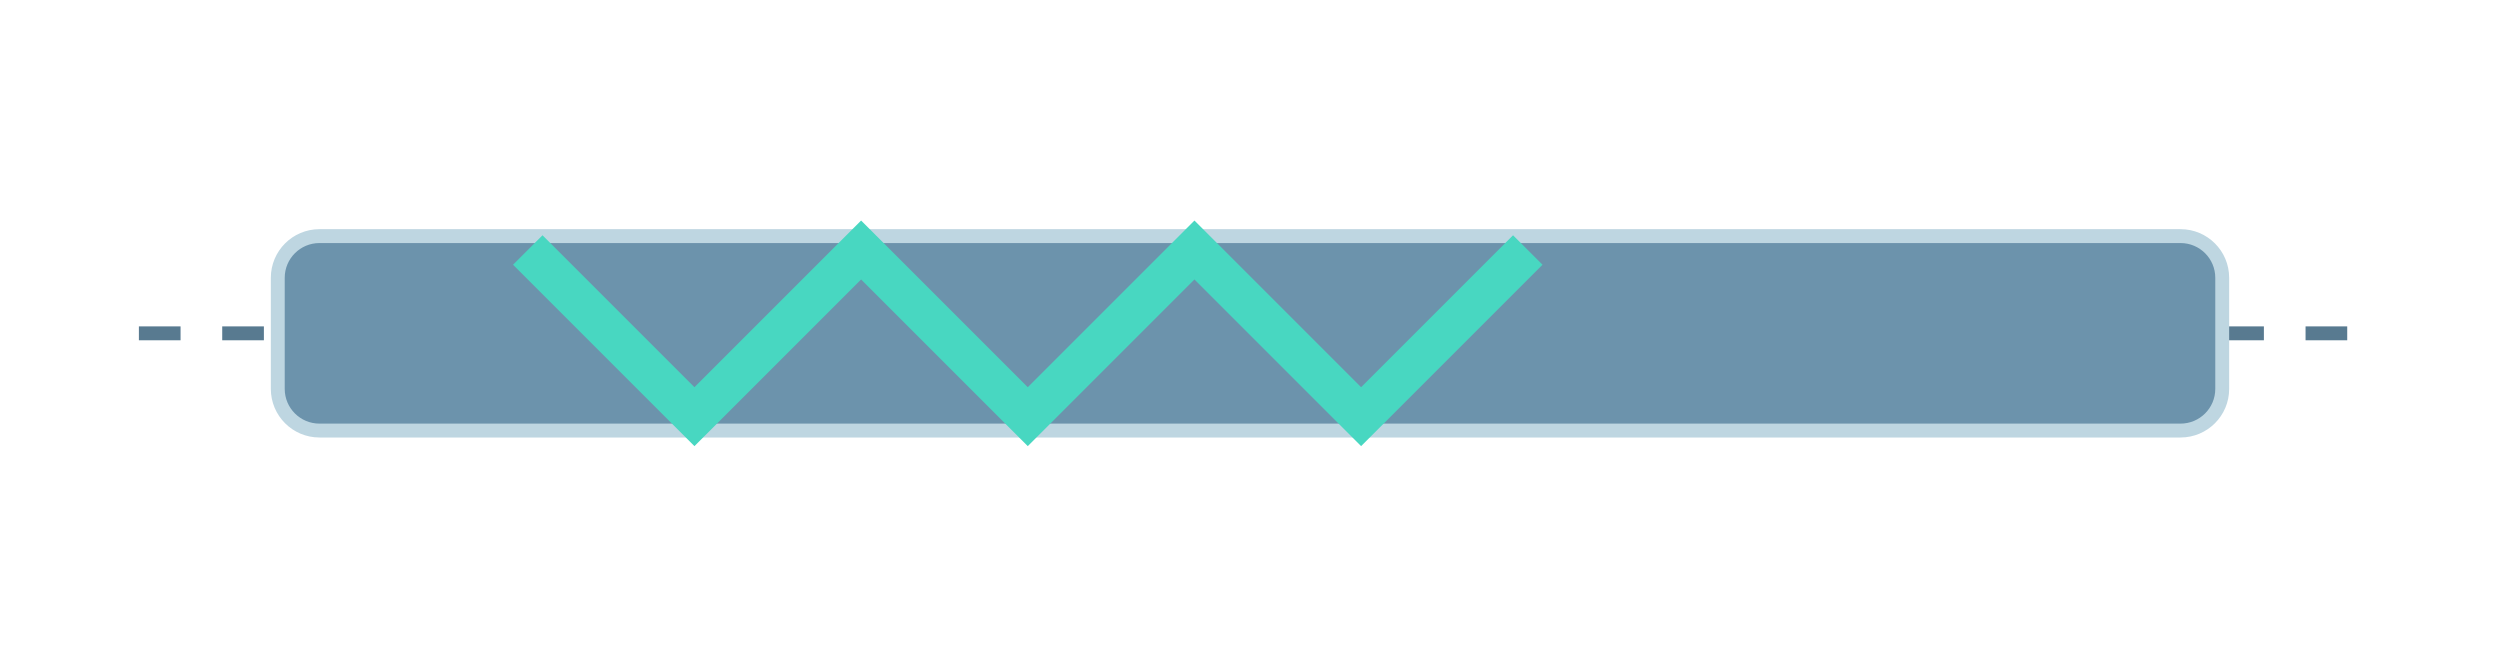
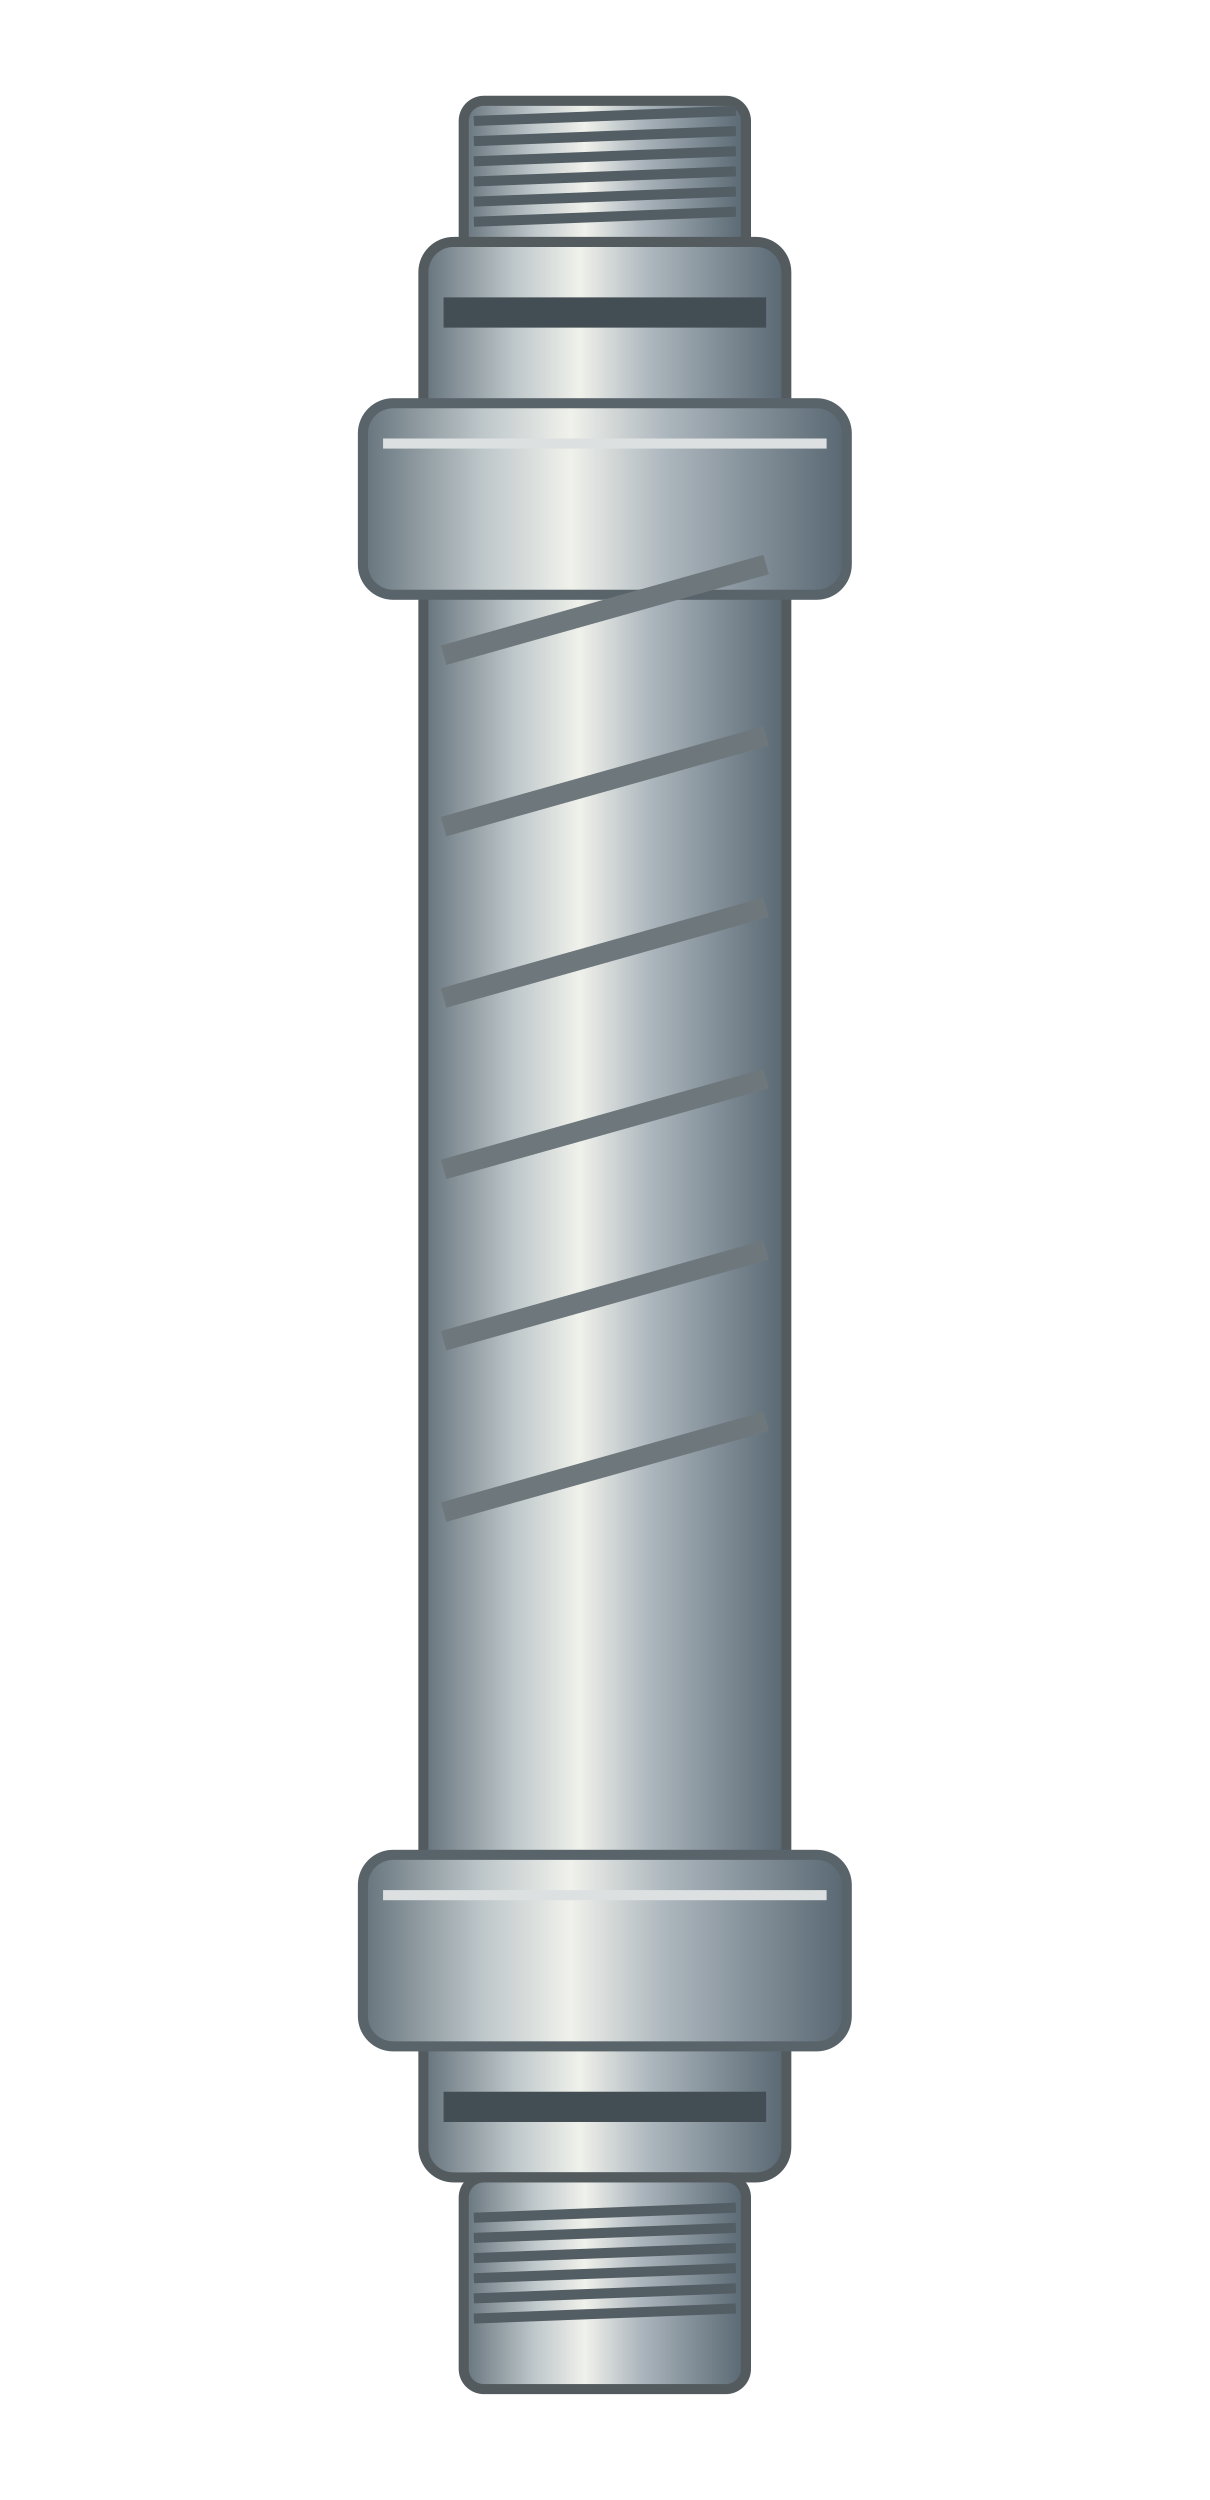
- <svg xmlns="http://www.w3.org/2000/svg" viewBox="0 0 180 48" role="img" aria-label="straight-pdm schematic">
-   <path d="M10 24H170" stroke="#587a90" stroke-dasharray="3 3" />
-   <rect x="20" y="17" width="140" height="14" rx="3" fill="#6c93ac" stroke="#bed6e1" />
-   <path d="M38 18l12 12 12-12 12 12 12-12 12 12 12-12" stroke="#48d7c1" stroke-width="3" fill="none" />
+ <svg xmlns="http://www.w3.org/2000/svg" viewBox="0 0 120 248" role="img" aria-label="straight-pdm technical illustration">
+   <defs>
+     <linearGradient id="asset-straight-pdm-steel">
+       <stop stop-color="#66737c" />
+       <stop offset=".25" stop-color="#bec7ca" />
+       <stop offset=".43" stop-color="#f0f1eb" />
+       <stop offset=".63" stop-color="#abb5bc" />
+       <stop offset="1" stop-color="#586772" />
+     </linearGradient>
+   </defs>
+   <rect x="46" y="10" width="28" height="20" rx="2" fill="url(#asset-straight-pdm-steel)" stroke="#535b5f" />
+   <path d="M47 12l26 -1" stroke="#535d64" />
+   <path d="M47 14l26 -1" stroke="#535d64" />
+   <path d="M47 16l26 -1" stroke="#535d64" />
+   <path d="M47 18l26 -1" stroke="#535d64" />
+   <path d="M47 20l26 -1" stroke="#535d64" />
+   <path d="M47 22l26 -1" stroke="#535d64" />
+   <rect x="42" y="24" width="36" height="192" rx="3" fill="url(#asset-straight-pdm-steel)" stroke="#535b5f" />
+   <path d="M44 31H76M44 209H76" stroke="#434d54" stroke-width="3" />
+   <rect x="36" y="40" width="48" height="19" rx="3" fill="url(#asset-straight-pdm-steel)" stroke="#59636a" />
+   <path d="M38 44h44" stroke="#dce0e1" />
+   <rect x="36" y="184" width="48" height="19" rx="3" fill="url(#asset-straight-pdm-steel)" stroke="#59636a" />
+   <path d="M38 188h44" stroke="#dce0e1" />
+   <path d="M44 65l32 -9" stroke="#6e777c" stroke-width="2" />
+   <path d="M44 82l32 -9" stroke="#6e777c" stroke-width="2" />
+   <path d="M44 99l32 -9" stroke="#6e777c" stroke-width="2" />
+   <path d="M44 116l32 -9" stroke="#6e777c" stroke-width="2" />
+   <path d="M44 133l32 -9" stroke="#6e777c" stroke-width="2" />
+   <path d="M44 150l32 -9" stroke="#6e777c" stroke-width="2" />
+   <rect x="46" y="216" width="28" height="21" rx="2" fill="url(#asset-straight-pdm-steel)" stroke="#535b5f" />
+   <path d="M47 220l26 -1" stroke="#535d64" />
+   <path d="M47 222l26 -1" stroke="#535d64" />
+   <path d="M47 224l26 -1" stroke="#535d64" />
+   <path d="M47 226l26 -1" stroke="#535d64" />
+   <path d="M47 228l26 -1" stroke="#535d64" />
+   <path d="M47 230l26 -1" stroke="#535d64" />
</svg>
